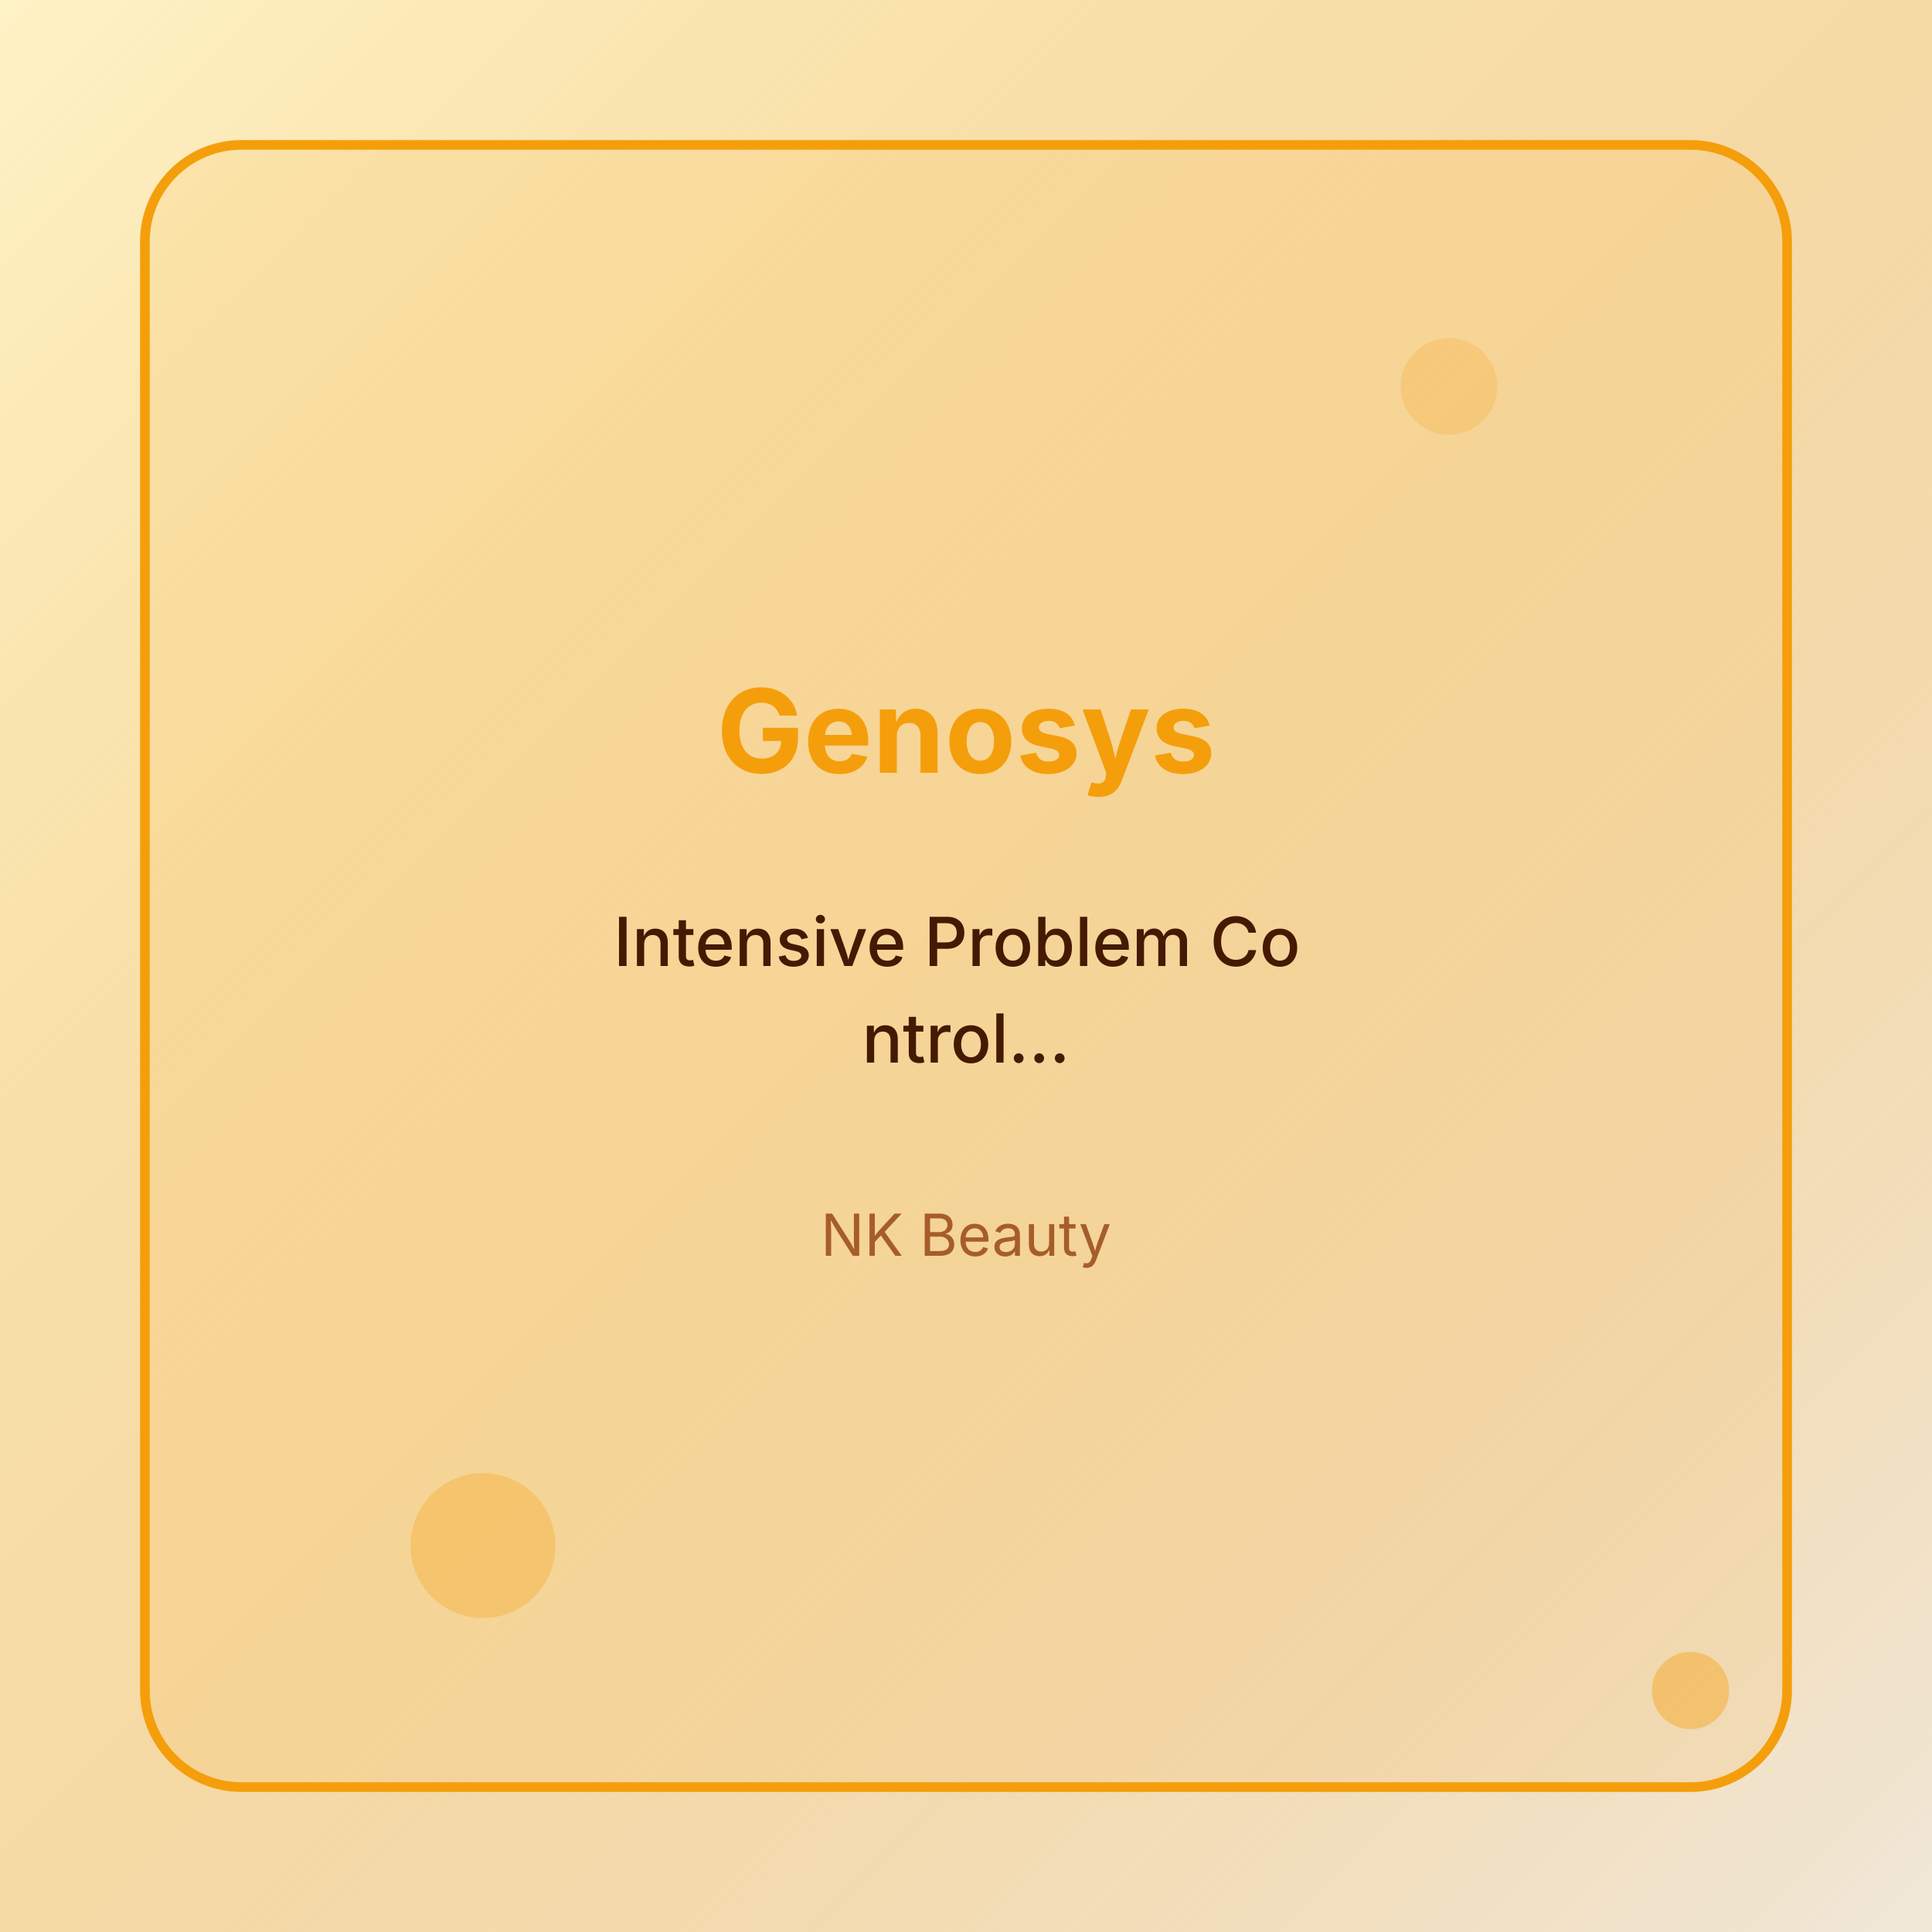
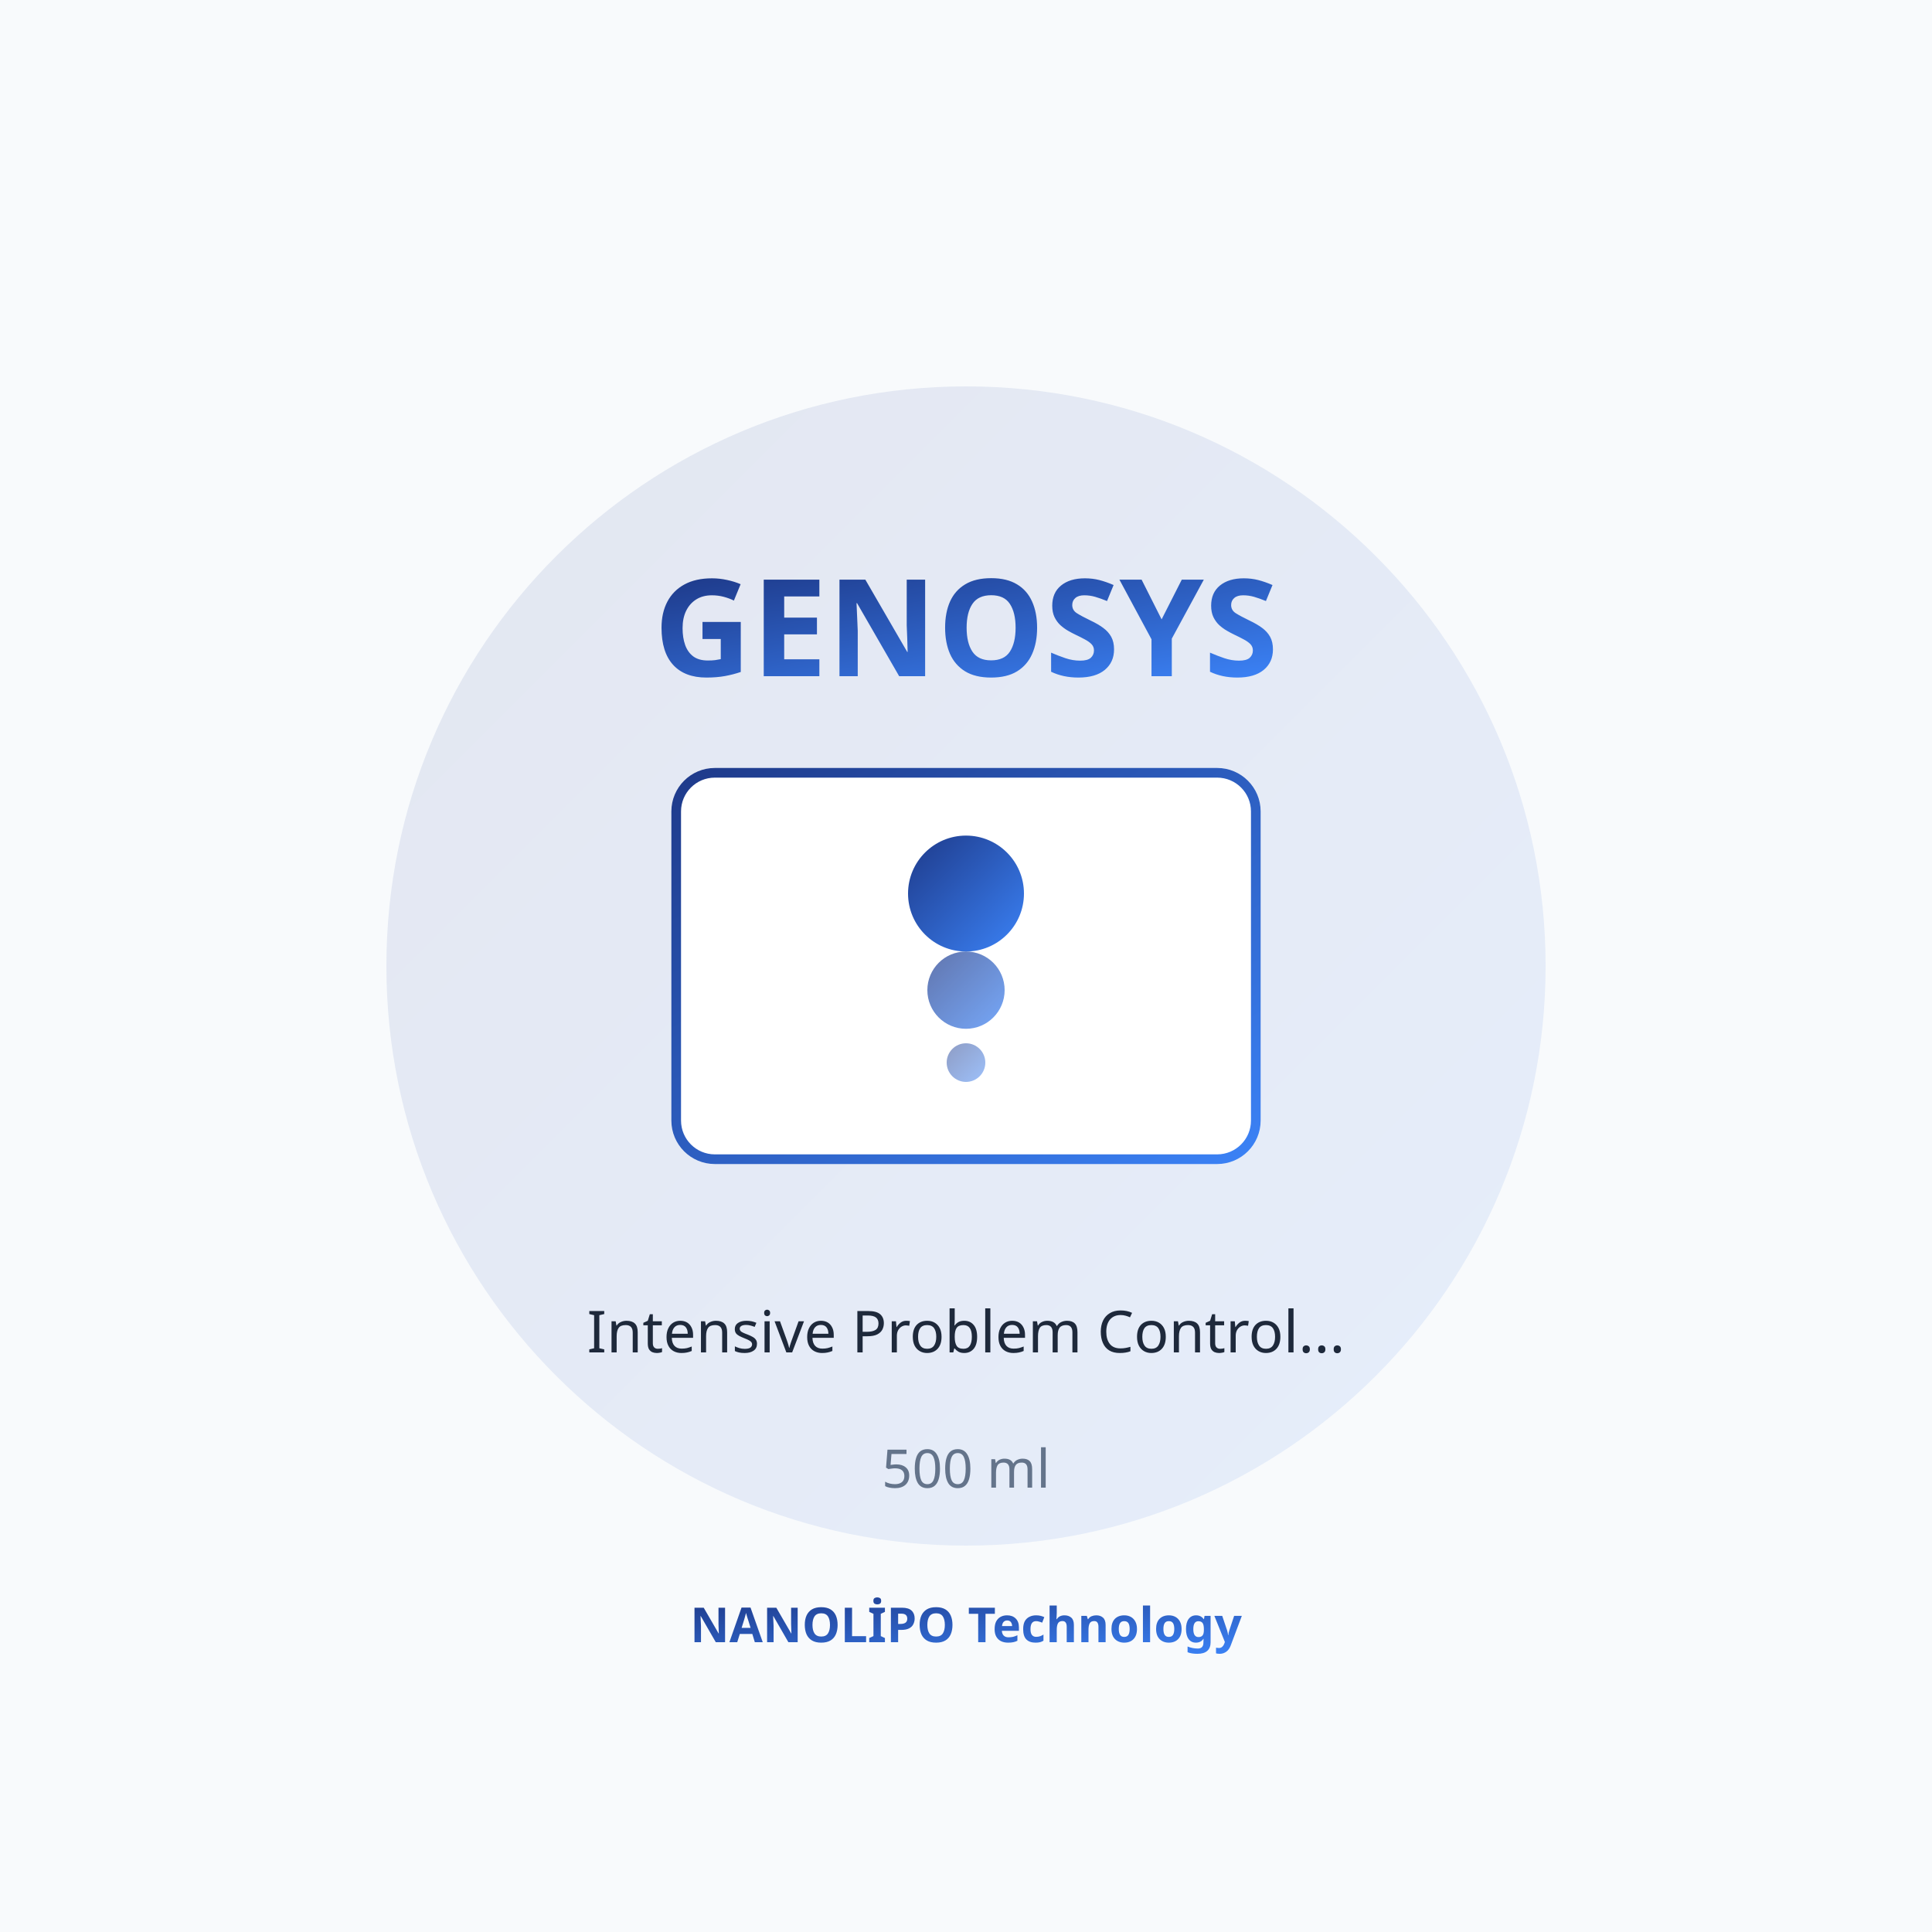
<svg xmlns="http://www.w3.org/2000/svg" width="400" height="400">
  <defs>
-     <linearGradient id="brandGradient" x1="0%" y1="0%" x2="100%" y2="100%">
-       <stop offset="0%" style="stop-color:#fef3c7;stop-opacity:1" />
-       <stop offset="100%" style="stop-color:#f59e0b;stop-opacity:0.1" />
+     <linearGradient id="genosysGradient" x1="0%" y1="0%" x2="100%" y2="100%">
+       <stop offset="0%" style="stop-color:#1e3a8a;stop-opacity:1" />
+       <stop offset="100%" style="stop-color:#3b82f6;stop-opacity:1" />
    </linearGradient>
  </defs>
-   <rect width="400" height="400" fill="url(#brandGradient)" />
-   <rect x="30" y="30" width="340" height="340" rx="20" fill="#f59e0b" fill-opacity="0.1" stroke="#f59e0b" stroke-width="2" />
-   <text x="200" y="160" text-anchor="middle" fill="#f59e0b" font-family="system-ui, -apple-system, sans-serif" font-size="24" font-weight="bold">
-     Genosys
+   <rect width="400" height="400" fill="#f8fafc" />
+   <circle cx="200" cy="200" r="120" fill="url(#genosysGradient)" opacity="0.1" />
+   <text x="50%" y="35%" text-anchor="middle" fill="url(#genosysGradient)" font-family="system-ui" font-size="28" font-weight="700">
+     GENOSYS
  </text>
-   <text x="200" y="200" text-anchor="middle" fill="#451a03" font-family="system-ui, -apple-system, sans-serif" font-size="14" font-weight="500">
-     <tspan x="200" dy="0">Intensive Problem Co</tspan>
-     <tspan x="200" dy="20">ntrol...</tspan>
+   <rect x="140" y="160" width="120" height="80" rx="8" fill="white" stroke="url(#genosysGradient)" stroke-width="2" />
+   <circle cx="200" cy="185" r="12" fill="url(#genosysGradient)" />
+   <circle cx="200" cy="205" r="8" fill="url(#genosysGradient)" opacity="0.7" />
+   <circle cx="200" cy="220" r="4" fill="url(#genosysGradient)" opacity="0.5" />
+   <text x="50%" y="70%" text-anchor="middle" fill="#1e293b" font-family="system-ui" font-size="12" font-weight="500">
+     Intensive Problem Control...
  </text>
-   <text x="200" y="260" text-anchor="middle" fill="#92400e" font-family="system-ui, -apple-system, sans-serif" font-size="12" opacity="0.8">
-     NK Beauty
+   <text x="50%" y="77%" text-anchor="middle" fill="#64748b" font-family="system-ui" font-size="11">
+     500 ml
  </text>
-   <circle cx="100" cy="320" r="15" fill="#f59e0b" fill-opacity="0.3" />
-   <circle cx="300" cy="80" r="10" fill="#f59e0b" fill-opacity="0.2" />
-   <circle cx="350" cy="350" r="8" fill="#f59e0b" fill-opacity="0.4" />
+   <text x="50%" y="85%" text-anchor="middle" fill="url(#genosysGradient)" font-family="system-ui" font-size="10" font-weight="600">
+     NANOLİPO Technology
+   </text>
</svg>
